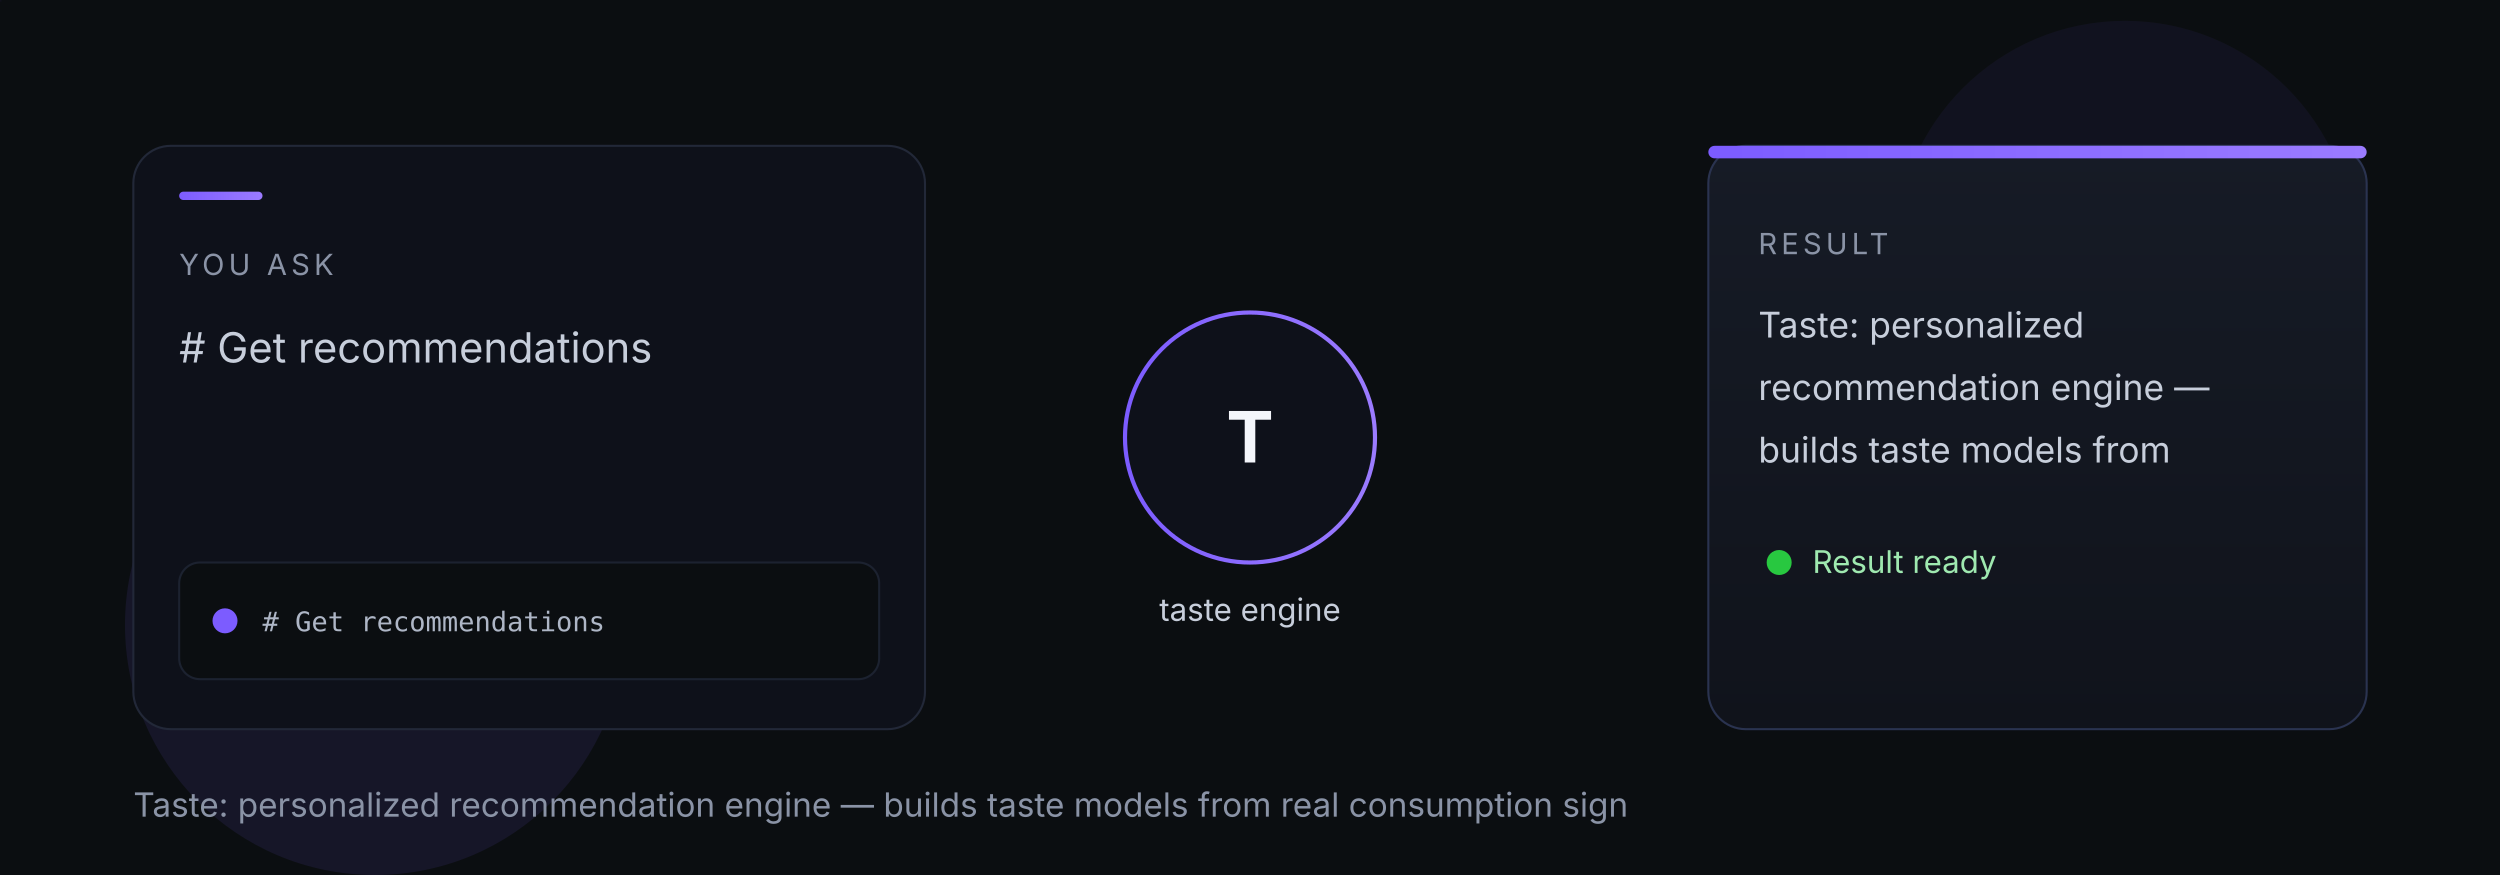
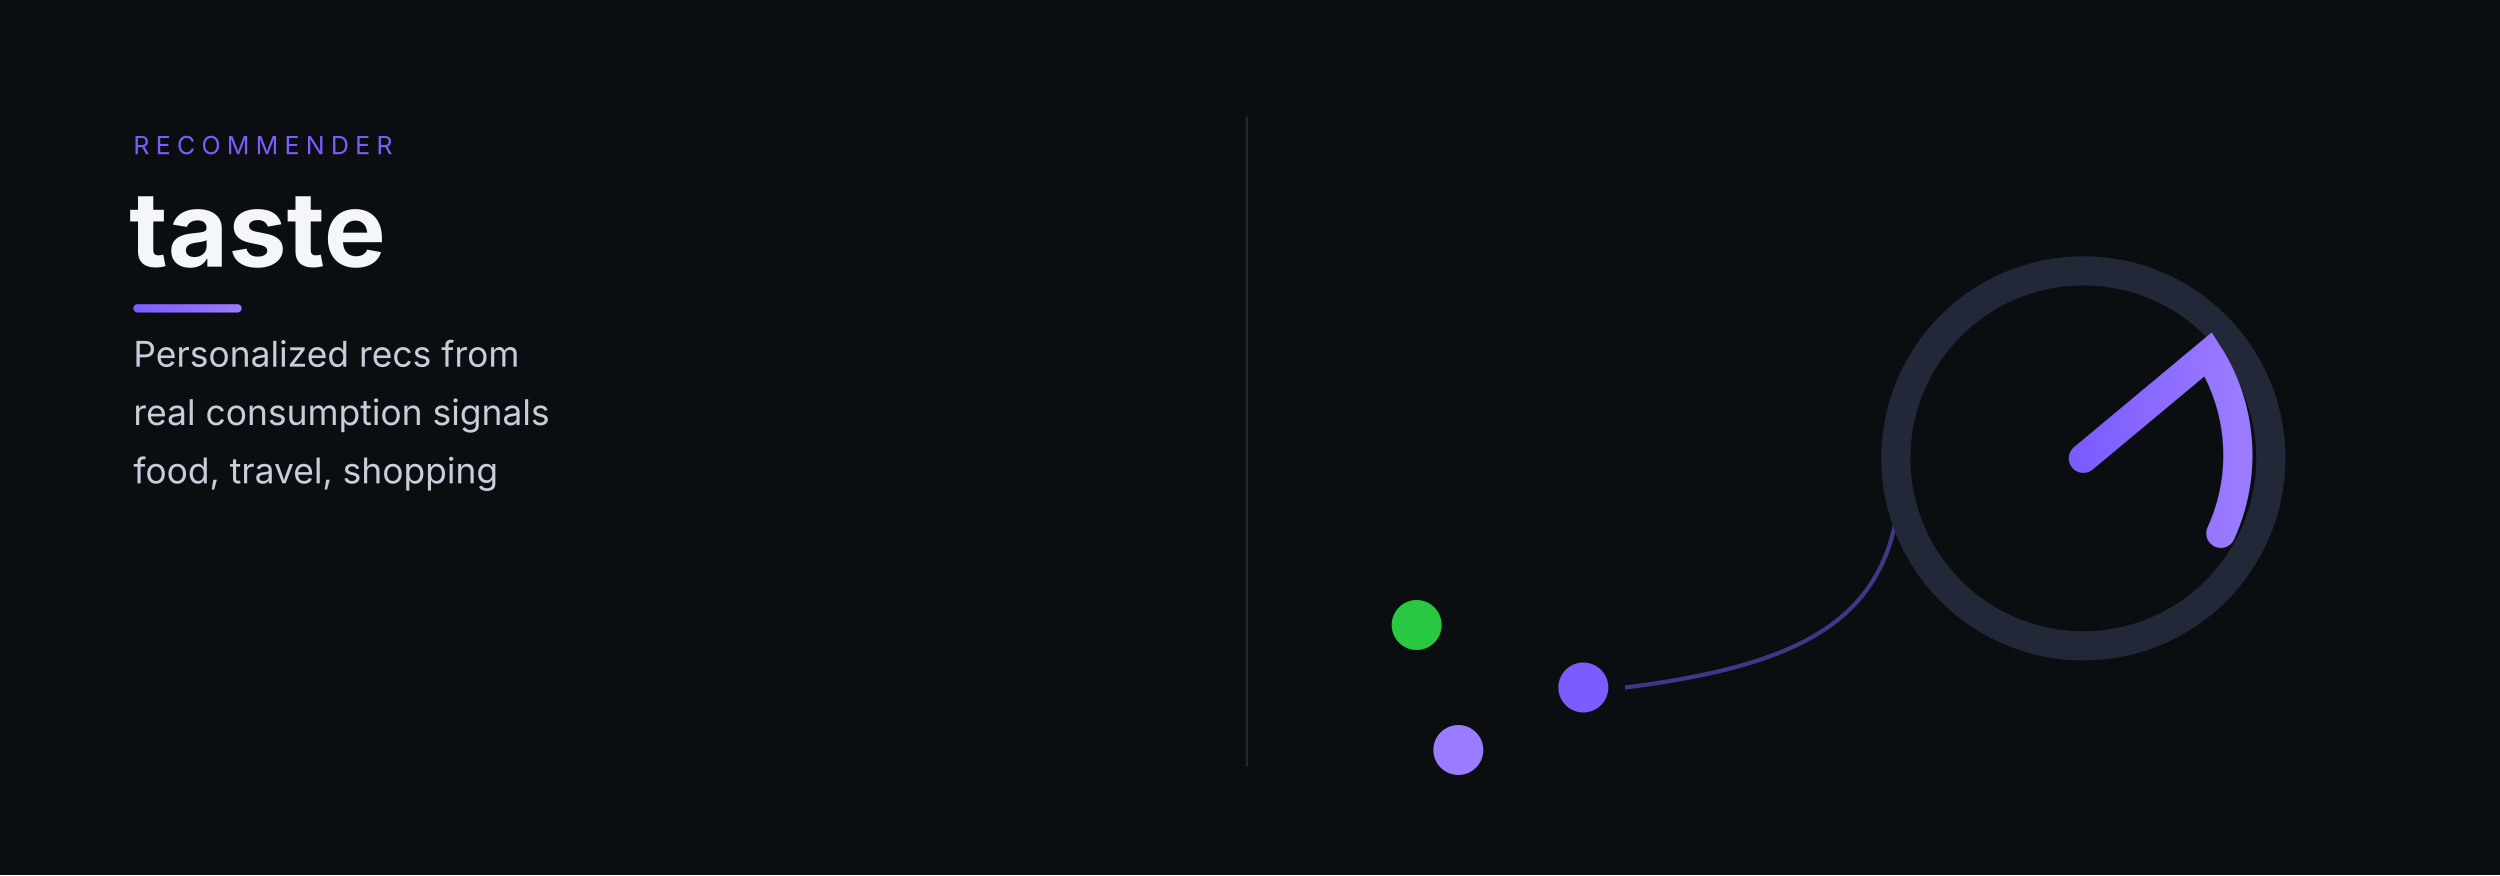
<svg xmlns="http://www.w3.org/2000/svg" width="1200" height="420" viewBox="0 0 1200 420" role="img" aria-labelledby="title desc">
  <defs>
-     <radialGradient id="glow" cx="0.32" cy="0.42" r="0.75" gradientUnits="userSpaceOnUse">
+     <radialGradient id="bg" cx="0.32" cy="0.42" r="0.95" gradientUnits="userSpaceOnUse">
      <stop offset="0" stop-color="#15101F" />
      <stop offset="0.55" stop-color="#0C0F16" />
      <stop offset="1" stop-color="#0B0E11" />
    </radialGradient>
-     <linearGradient id="accent" x1="0" y1="0" x2="1" y2="0">
+     <linearGradient id="acc" x1="0" y1="0" x2="1" y2="0">
      <stop offset="0" stop-color="#7C5CFF" />
      <stop offset="1" stop-color="#9B7BFF" />
    </linearGradient>
-     <linearGradient id="card" x1="0" y1="0" x2="0" y2="1">
+     <linearGradient id="panel" x1="0" y1="0" x2="0" y2="1">
      <stop offset="0" stop-color="#161B26" />
      <stop offset="1" stop-color="#10131B" />
    </linearGradient>
  </defs>
-   <rect width="1200" height="420" fill="url(#glow)" />
-   <circle cx="180" cy="300" r="120" fill="#7C5CFF" opacity="0.10" />
-   <circle cx="1020" cy="120" r="110" fill="#7C5CFF" opacity="0.06" />
-   <g transform="translate(64 70)">
-     <rect x="0" y="0" width="380" height="280" rx="18" fill="#0E111A" stroke="#222838" />
-     <rect x="22" y="22" width="40" height="4" rx="2" fill="url(#accent)" />
-     <text x="22" y="62" font-family="-apple-system, BlinkMacSystemFont, Segoe UI, sans-serif" font-size="14" letter-spacing="2" fill="#8A93A6">YOU ASK</text>
-     <text x="22" y="104" font-family="-apple-system, BlinkMacSystemFont, Segoe UI, sans-serif" font-size="20" fill="#C7CEDB"># Get recommendations</text>
-     <g transform="translate(22 200)">
-       <rect width="336" height="56" rx="10" fill="#0B0E11" stroke="#1C2230" />
-       <circle cx="22" cy="28" r="6" fill="#7C5CFF" />
-       <text x="40" y="33" font-family="ui-monospace, SFMono-Regular, Menlo, monospace" font-size="13" fill="#AEB6C6"># Get recommendations</text>
-     </g>
-   </g>
-   <g transform="translate(540 150)">
-     <circle cx="60" cy="60" r="60" fill="#0E111A" stroke="url(#accent)" stroke-width="2" />
-     <text x="60" y="72" text-anchor="middle" font-family="-apple-system, BlinkMacSystemFont, Segoe UI, sans-serif" font-size="34" font-weight="700" fill="#F4F6FB">T</text>
-     <text x="60" y="148" text-anchor="middle" font-family="-apple-system, BlinkMacSystemFont, Segoe UI, sans-serif" font-size="15" fill="#C7CEDB">taste engine</text>
-   </g>
-   <g transform="translate(820 70)">
-     <rect x="0" y="0" width="316" height="280" rx="18" fill="url(#card)" stroke="#2A3350" />
-     <rect x="0" y="0" width="316" height="6" rx="3" fill="url(#accent)" />
-     <text x="24" y="52" font-family="-apple-system, BlinkMacSystemFont, Segoe UI, sans-serif" font-size="14" letter-spacing="2" fill="#8A93A6">RESULT</text>
-     <text x="24" y="92" font-family="-apple-system, BlinkMacSystemFont, Segoe UI, sans-serif" font-size="17" fill="#C7CEDB">Taste: personalized</text>
-     <text x="24" y="122" font-family="-apple-system, BlinkMacSystemFont, Segoe UI, sans-serif" font-size="17" fill="#C7CEDB">recommendation engine —</text>
-     <text x="24" y="152" font-family="-apple-system, BlinkMacSystemFont, Segoe UI, sans-serif" font-size="17" fill="#C7CEDB">builds taste models from</text>
-     <circle cx="34" cy="200" r="6" fill="#28C840" />
-     <text x="50" y="205" font-family="-apple-system, BlinkMacSystemFont, Segoe UI, sans-serif" font-size="15" fill="#9FE9B0">Result ready</text>
-   </g>
-   <text x="64" y="392" font-family="-apple-system, BlinkMacSystemFont, Segoe UI, sans-serif" font-size="16" fill="#8A93A6">Taste: personalized recommendation engine — builds taste models from real consumption sign</text>
+   <rect width="1200" height="420" fill="url(#bg)" />
+   <rect x="598" y="56" width="1" height="312" fill="#222838" />
+   <text x="64" y="74" font-family="-apple-system,BlinkMacSystemFont,Segoe UI,sans-serif" font-size="12" letter-spacing="3" fill="#7C5CFF">RECOMMENDER</text>
+   <text x="62" y="128" font-family="-apple-system,BlinkMacSystemFont,Segoe UI,sans-serif" font-size="50" font-weight="700" fill="#F4F6FB">taste</text>
+   <rect x="64" y="146" width="52" height="4" rx="2" fill="url(#acc)" />
+   <text x="64" y="176" font-family="-apple-system,BlinkMacSystemFont,Segoe UI,sans-serif" font-size="17" fill="#C7CEDB">Personalized recs from</text>
+   <text x="64" y="204" font-family="-apple-system,BlinkMacSystemFont,Segoe UI,sans-serif" font-size="17" fill="#C7CEDB">real consumption signals</text>
+   <text x="64" y="232" font-family="-apple-system,BlinkMacSystemFont,Segoe UI,sans-serif" font-size="17" fill="#C7CEDB">food, travel, shopping</text>
+   <circle cx="680" cy="300" r="12" fill="#28C840" />
+   <circle cx="760" cy="330" r="12" fill="#7C5CFF" />
+   <circle cx="700" cy="360" r="12" fill="#9B7BFF" />
+   <path d="M780 330 C 860 320, 900 300, 910 250" fill="none" stroke="#7C5CFF" stroke-width="2" opacity="0.5" />
+   <circle cx="1000" cy="220" r="90" fill="none" stroke="#222838" stroke-width="14" />
+   <path d="M1000 220 L1060 170 A 90 90 0 0 1 1066 256" fill="none" stroke="url(#acc)" stroke-width="14" stroke-linecap="round" />
</svg>
